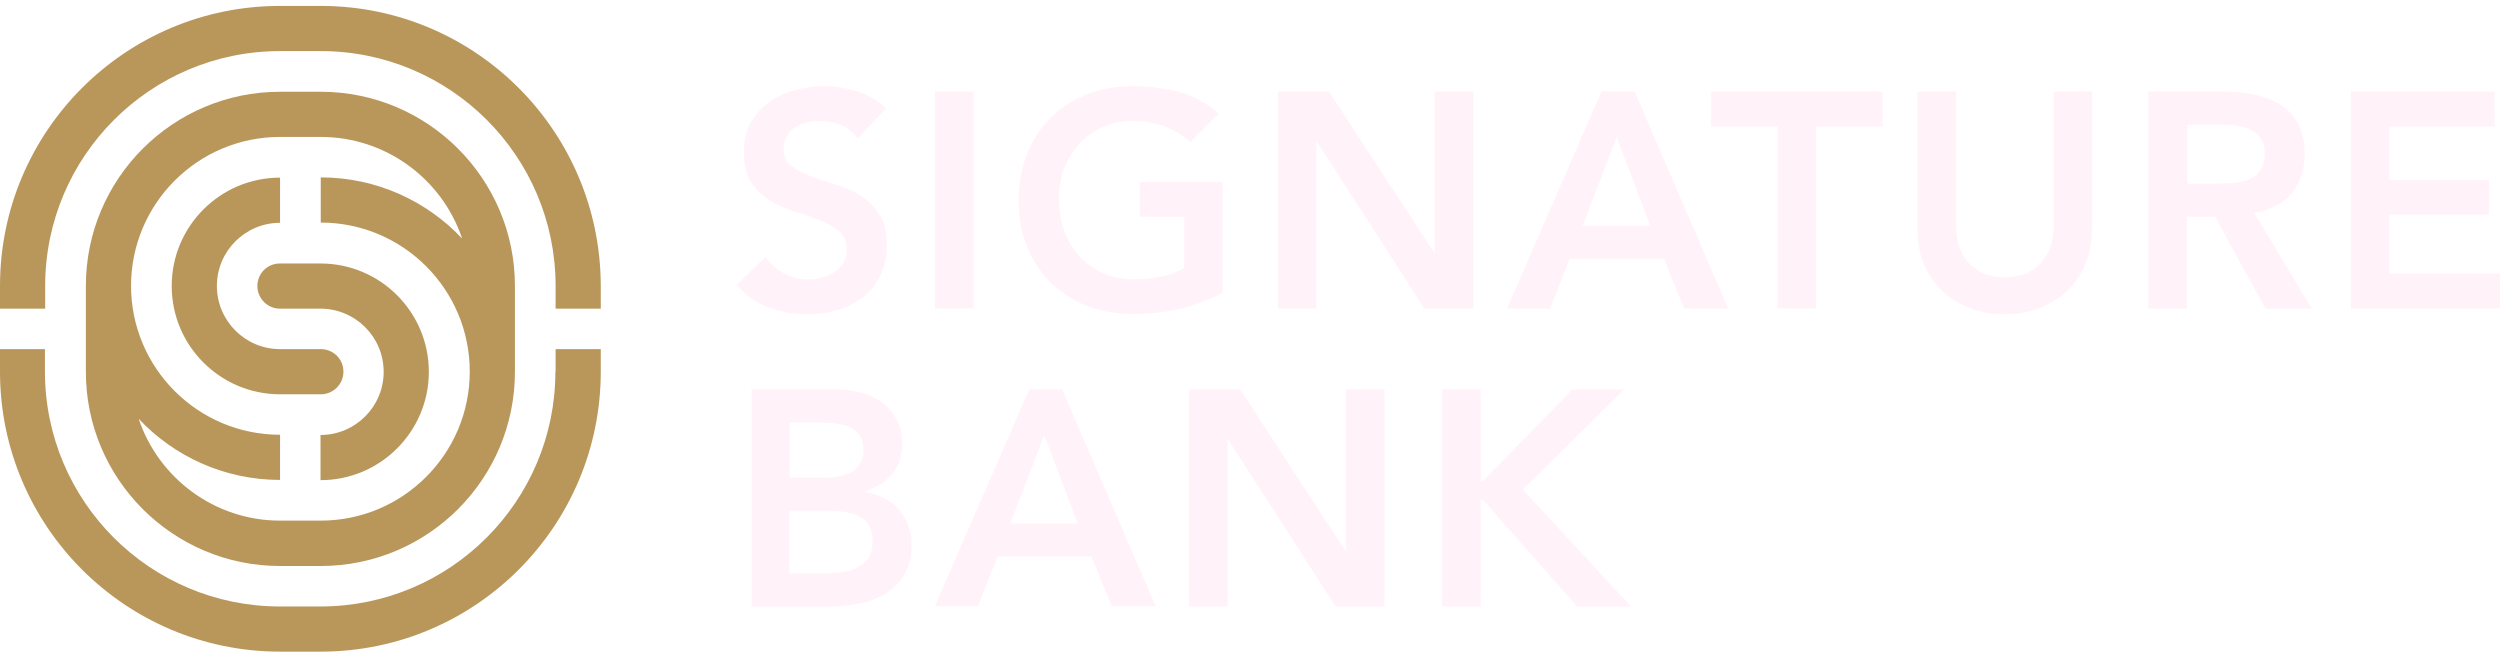
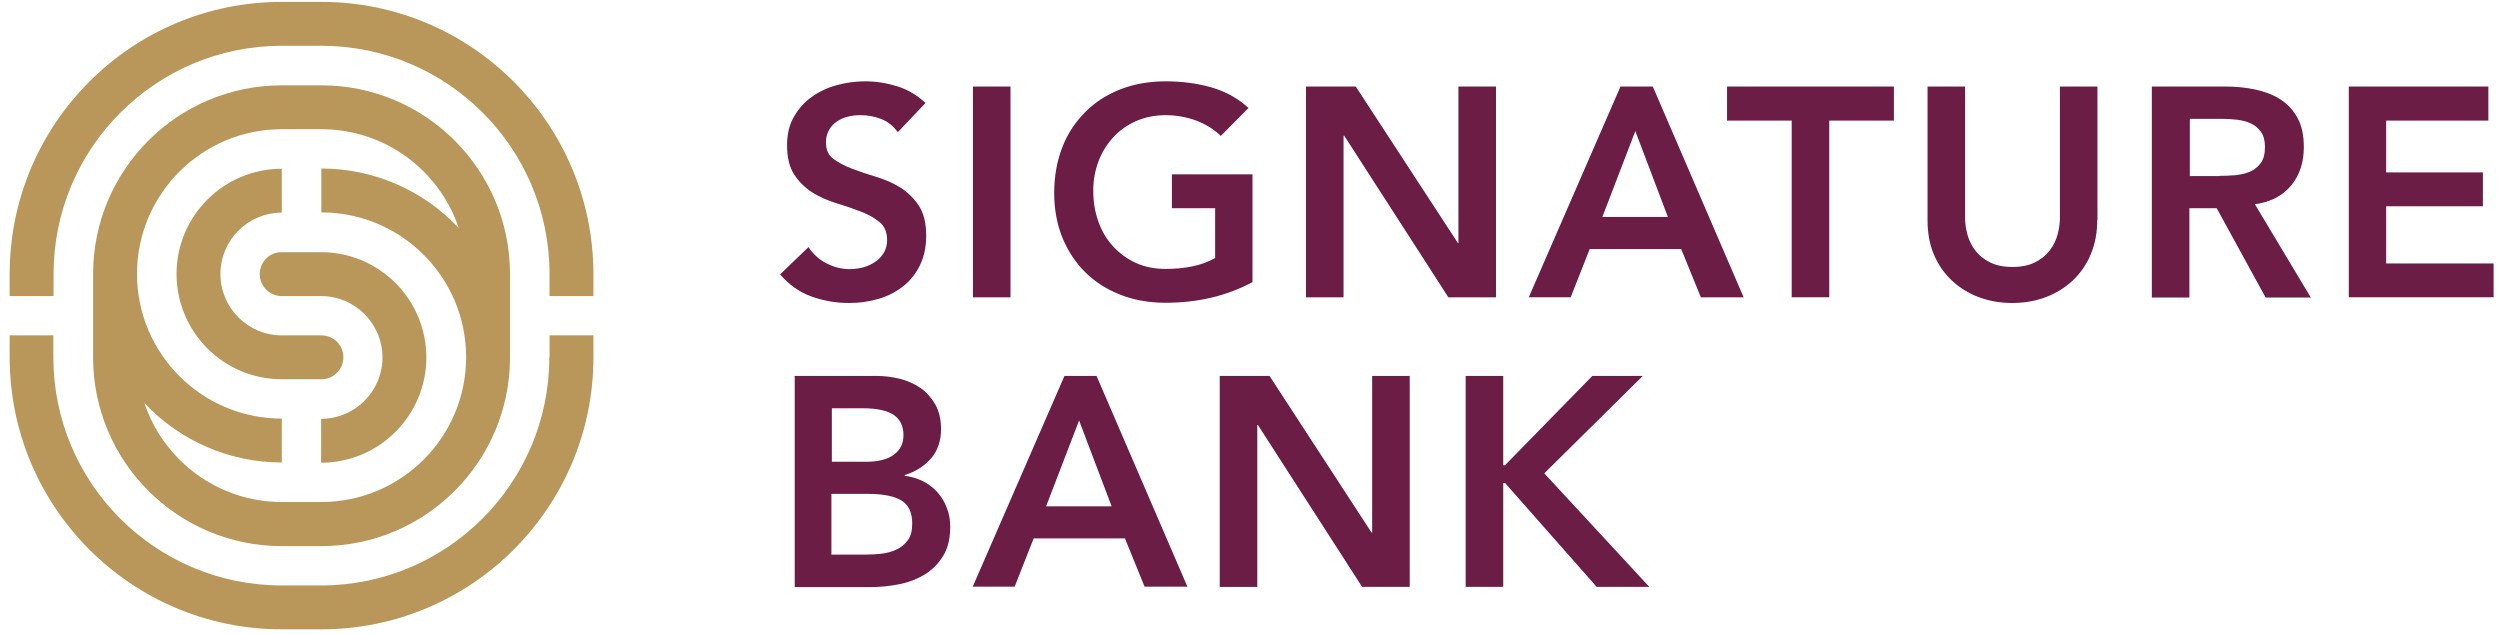
- <svg xmlns="http://www.w3.org/2000/svg" width="142" height="38" viewBox="0 0 142 38" fill="none" id="svg2037794045_9322">
-   <path d="M48.691 7.842C48.461 7.51 48.142 7.255 47.759 7.102C47.376 6.949 46.968 6.872 46.533 6.872C46.278 6.872 46.036 6.898 45.793 6.961C45.55 7.013 45.346 7.115 45.155 7.242C44.963 7.37 44.81 7.536 44.695 7.74C44.58 7.944 44.516 8.187 44.516 8.468C44.516 8.889 44.657 9.208 44.95 9.425C45.244 9.642 45.602 9.834 46.036 10C46.47 10.166 46.929 10.319 47.44 10.472C47.95 10.625 48.423 10.83 48.857 11.098C49.291 11.366 49.648 11.723 49.942 12.157C50.236 12.604 50.376 13.179 50.376 13.919C50.376 14.583 50.248 15.157 50.006 15.655C49.763 16.153 49.431 16.562 49.023 16.881C48.614 17.2 48.129 17.455 47.593 17.609C47.044 17.774 46.47 17.851 45.87 17.851C45.104 17.851 44.363 17.724 43.661 17.468C42.959 17.213 42.346 16.779 41.835 16.179L43.495 14.583C43.763 14.992 44.108 15.311 44.542 15.528C44.976 15.758 45.436 15.872 45.921 15.872C46.176 15.872 46.431 15.834 46.687 15.77C46.942 15.706 47.172 15.591 47.389 15.451C47.593 15.311 47.772 15.132 47.9 14.915C48.027 14.698 48.091 14.455 48.091 14.174C48.091 13.728 47.95 13.37 47.657 13.128C47.363 12.885 47.006 12.681 46.572 12.515C46.138 12.349 45.678 12.183 45.167 12.03C44.657 11.877 44.184 11.672 43.763 11.417C43.329 11.149 42.972 10.804 42.678 10.37C42.384 9.936 42.244 9.349 42.244 8.621C42.244 7.983 42.372 7.434 42.64 6.974C42.908 6.515 43.24 6.119 43.674 5.812C44.095 5.506 44.58 5.276 45.129 5.123C45.678 4.97 46.227 4.893 46.802 4.893C47.453 4.893 48.078 4.995 48.691 5.187C49.304 5.378 49.853 5.71 50.338 6.157L48.742 7.842H48.691Z" fill="#FFF3F9" />
-   <path d="M55.304 5.2H53.108V17.519H55.304V5.2Z" fill="#FFF3F9" />
-   <path d="M69.462 16.626C67.943 17.443 66.245 17.838 64.368 17.838C63.411 17.838 62.543 17.685 61.751 17.379C60.96 17.072 60.27 16.638 59.696 16.077C59.121 15.515 58.675 14.838 58.343 14.047C58.023 13.255 57.857 12.387 57.857 11.417C57.857 10.447 58.023 9.527 58.343 8.723C58.662 7.919 59.121 7.23 59.696 6.668C60.27 6.093 60.96 5.659 61.751 5.353C62.543 5.047 63.423 4.893 64.368 4.893C65.313 4.893 66.194 5.008 67.011 5.238C67.841 5.468 68.568 5.864 69.219 6.451L67.598 8.085C67.202 7.702 66.73 7.408 66.168 7.191C65.607 6.987 65.007 6.872 64.381 6.872C63.755 6.872 63.168 6.987 62.645 7.217C62.134 7.447 61.687 7.753 61.317 8.161C60.947 8.557 60.653 9.03 60.449 9.566C60.245 10.102 60.143 10.677 60.143 11.289C60.143 11.953 60.245 12.553 60.449 13.115C60.653 13.677 60.934 14.149 61.317 14.557C61.7 14.966 62.134 15.285 62.645 15.515C63.156 15.745 63.743 15.86 64.381 15.86C64.943 15.86 65.466 15.809 65.951 15.706C66.449 15.604 66.883 15.438 67.266 15.221V12.311H64.739V10.332H69.449V16.626H69.462Z" fill="#FFF3F9" />
-   <path d="M72.577 5.2H75.487L81.462 14.353H81.488V5.2H83.683V17.519H80.9L74.811 8.072H74.772V17.519H72.577V5.2Z" fill="#FFF3F9" />
-   <path d="M90.948 5.2H92.85L98.161 17.519H95.659L94.51 14.698H89.16L88.05 17.519H85.599L90.96 5.2H90.948ZM93.731 12.821L91.829 7.804L89.901 12.821H93.731Z" fill="#FFF3F9" />
-   <path d="M100.969 7.191H97.19V5.2H106.944V7.191H103.165V17.519H100.969V7.191Z" fill="#FFF3F9" />
-   <path d="M118.829 13C118.829 13.74 118.701 14.417 118.446 15.017C118.191 15.617 117.846 16.115 117.399 16.536C116.952 16.957 116.429 17.277 115.829 17.506C115.229 17.736 114.565 17.851 113.863 17.851C113.161 17.851 112.497 17.736 111.897 17.506C111.297 17.277 110.774 16.957 110.327 16.536C109.88 16.115 109.535 15.617 109.28 15.017C109.025 14.417 108.91 13.753 108.91 13V5.2H111.105V12.923C111.105 13.23 111.157 13.536 111.246 13.868C111.335 14.2 111.488 14.506 111.705 14.787C111.923 15.068 112.203 15.298 112.561 15.477C112.918 15.655 113.352 15.745 113.876 15.745C114.399 15.745 114.833 15.655 115.191 15.477C115.548 15.298 115.829 15.068 116.046 14.787C116.263 14.506 116.416 14.2 116.506 13.868C116.595 13.536 116.646 13.217 116.646 12.923V5.2H118.842V13H118.829Z" fill="#FFF3F9" />
-   <path d="M122.047 5.2H126.323C126.91 5.2 127.485 5.251 128.034 5.366C128.583 5.481 129.068 5.659 129.502 5.927C129.936 6.195 130.268 6.553 130.523 7.013C130.779 7.459 130.906 8.034 130.906 8.736C130.906 9.63 130.664 10.383 130.166 10.983C129.668 11.583 128.966 11.953 128.047 12.081L131.315 17.532H128.672L125.813 12.311H124.217V17.532H122.021V5.2H122.047ZM125.94 10.421C126.247 10.421 126.566 10.408 126.885 10.383C127.204 10.357 127.485 10.281 127.753 10.179C128.008 10.064 128.225 9.898 128.391 9.668C128.557 9.438 128.634 9.132 128.634 8.723C128.634 8.366 128.557 8.072 128.404 7.855C128.251 7.638 128.059 7.472 127.817 7.357C127.574 7.242 127.306 7.178 127.013 7.14C126.719 7.102 126.425 7.089 126.145 7.089H124.242V10.434H125.953L125.94 10.421Z" fill="#FFF3F9" />
-   <path d="M133.536 5.2H141.694V7.191H135.719V10.217H141.375V12.196H135.719V15.54H142V17.519H133.536V5.2Z" fill="#FFF3F9" />
-   <path d="M42.652 22.115H47.453C47.912 22.115 48.372 22.166 48.831 22.281C49.278 22.396 49.687 22.575 50.044 22.817C50.401 23.073 50.682 23.392 50.912 23.788C51.129 24.183 51.244 24.656 51.244 25.217C51.244 25.907 51.053 26.481 50.657 26.941C50.261 27.388 49.75 27.72 49.112 27.911V27.949C49.495 28 49.853 28.102 50.184 28.268C50.516 28.434 50.797 28.651 51.027 28.907C51.257 29.162 51.448 29.468 51.576 29.813C51.716 30.158 51.78 30.528 51.78 30.924C51.78 31.601 51.653 32.162 51.385 32.609C51.116 33.056 50.772 33.413 50.338 33.694C49.904 33.962 49.406 34.166 48.844 34.281C48.282 34.396 47.708 34.46 47.133 34.46H42.691V22.141L42.652 22.115ZM44.848 27.132H46.852C47.58 27.132 48.129 26.992 48.499 26.711C48.87 26.43 49.048 26.047 49.048 25.588C49.048 25.051 48.857 24.656 48.487 24.4C48.104 24.145 47.504 24.005 46.674 24.005H44.861V27.132H44.848ZM44.848 32.558H46.865C47.146 32.558 47.44 32.545 47.759 32.507C48.078 32.469 48.372 32.392 48.64 32.264C48.908 32.137 49.125 31.958 49.304 31.715C49.482 31.473 49.559 31.154 49.559 30.745C49.559 30.094 49.342 29.647 48.921 29.392C48.499 29.137 47.836 29.009 46.942 29.009H44.835V32.558H44.848Z" fill="#FFF3F9" />
-   <path d="M58.431 22.115H60.334L65.644 34.435H63.142L61.993 31.613H56.657L55.546 34.435H53.095L58.457 22.115H58.431ZM61.215 29.737L59.312 24.719L57.385 29.737H61.215Z" fill="#FFF3F9" />
-   <path d="M67.534 22.115H70.445L76.407 31.269H76.445V22.115H78.641V34.447H75.858L69.768 24.988H69.73V34.447H67.534V22.115Z" fill="#FFF3F9" />
-   <path d="M81.909 22.115H84.105V27.337H84.207L89.314 22.115H92.263L86.505 27.809L92.646 34.447H89.569L84.22 28.383H84.105V34.447H81.909V22.115Z" fill="#FFF3F9" />
-   <path d="M14.618 16.243C14.618 16.945 15.192 17.532 15.894 17.532H18.205C20.184 17.532 21.792 19.14 21.792 21.119C21.792 23.098 20.184 24.707 18.205 24.707V27.273C21.601 27.273 24.358 24.515 24.358 21.119C24.358 17.724 21.601 14.966 18.205 14.966H15.894C15.179 14.966 14.618 15.54 14.618 16.255" fill="#B9975B" />
-   <path d="M15.907 22.396H18.218C18.932 22.396 19.507 21.822 19.507 21.107C19.507 20.392 18.932 19.83 18.218 19.83H15.907C13.928 19.83 12.319 18.221 12.319 16.243C12.319 14.264 13.928 12.655 15.907 12.655V10.089C12.511 10.089 9.753 12.847 9.753 16.243C9.753 19.639 12.511 22.396 15.907 22.396Z" fill="#B9975B" />
-   <path d="M31.546 21.107C31.546 28.473 25.571 34.447 18.205 34.447H15.894C8.528 34.447 2.553 28.473 2.553 21.107V19.83H0V21.107C0 29.89 7.124 37.013 15.907 37.013H18.218C27.001 37.013 34.124 29.89 34.124 21.107V19.83H31.558V21.107H31.546Z" fill="#B9975B" />
-   <path d="M18.218 0.336H15.907C7.124 0.336 0 7.459 0 16.243V17.532H2.566V16.243C2.566 8.876 8.541 2.902 15.907 2.902H18.218C25.584 2.902 31.558 8.876 31.558 16.243V17.532H34.124V16.243C34.112 7.459 27.001 0.336 18.218 0.336Z" fill="#B9975B" />
-   <path d="M4.877 16.242V21.119C4.877 27.209 9.818 32.149 15.907 32.149H18.218C24.307 32.149 29.248 27.209 29.248 21.119V16.242C29.248 10.153 24.307 5.212 18.218 5.212H15.907C9.818 5.212 4.877 10.153 4.877 16.242ZM7.443 16.242C7.443 11.57 11.235 7.778 15.907 7.778H18.218C21.946 7.778 25.124 10.191 26.248 13.549C24.244 11.417 21.384 10.076 18.218 10.076V12.642C22.89 12.642 26.682 16.434 26.682 21.107C26.682 25.779 22.89 29.571 18.218 29.571H15.907C12.179 29.571 9 27.145 7.877 23.787C9.881 25.919 12.741 27.26 15.907 27.26V24.694C11.235 24.694 7.443 20.902 7.443 16.23V16.242Z" fill="#B9975B" />
+ <svg xmlns="http://www.w3.org/2000/svg" width="233" height="59" fill="none">
+   <path fill="#6C1D45" d="M83.635 12.28a3.272 3.272 0 0 0-1.486-1.18 5.213 5.213 0 0 0-1.954-.366c-.407 0-.794.04-1.181.142a2.879 2.879 0 0 0-1.018.448c-.305.203-.55.468-.733.794a2.332 2.332 0 0 0-.285 1.16c0 .672.224 1.18.693 1.527.468.345 1.038.65 1.73.915a31.9 31.9 0 0 0 2.239.754c.814.244 1.567.57 2.26.997a5.703 5.703 0 0 1 1.73 1.69c.467.712.691 1.628.691 2.808 0 1.059-.203 1.975-.59 2.768a5.508 5.508 0 0 1-1.567 1.955 6.708 6.708 0 0 1-2.28 1.16 9.44 9.44 0 0 1-2.748.386 10.25 10.25 0 0 1-3.521-.61c-1.12-.407-2.097-1.1-2.91-2.056l2.645-2.544c.428.651.977 1.16 1.67 1.506.691.366 1.424.55 2.198.55.407 0 .814-.062 1.22-.163a3.717 3.717 0 0 0 1.12-.51c.326-.223.61-.508.814-.854.204-.346.306-.733.306-1.18 0-.713-.224-1.283-.692-1.67-.468-.387-1.038-.712-1.73-.977a31.58 31.58 0 0 0-2.24-.773 9.686 9.686 0 0 1-2.238-.977 5.635 5.635 0 0 1-1.73-1.67c-.469-.691-.693-1.628-.693-2.788 0-1.018.204-1.893.631-2.626.428-.732.957-1.363 1.65-1.852a7.191 7.191 0 0 1 2.32-1.099 9.801 9.801 0 0 1 2.666-.366c1.038 0 2.035.162 3.013.468.977.305 1.852.834 2.625 1.547l-2.544 2.687h-.081zM94.18 8.066h-3.501V27.71h3.5V8.066zm22.572 18.218c-2.422 1.303-5.129 1.934-8.121 1.934-1.527 0-2.911-.244-4.173-.733-1.262-.488-2.361-1.18-3.277-2.076-.916-.895-1.628-1.974-2.157-3.236-.51-1.262-.774-2.646-.774-4.193 0-1.547.265-3.013.773-4.295a9.383 9.383 0 0 1 2.158-3.277c.916-.916 2.015-1.608 3.277-2.097 1.262-.488 2.667-.732 4.173-.732 1.506 0 2.91.183 4.213.55a8.566 8.566 0 0 1 3.521 1.933l-2.585 2.605c-.631-.61-1.384-1.079-2.279-1.425a8.315 8.315 0 0 0-2.85-.508c-.997 0-1.934.183-2.768.55-.814.365-1.527.854-2.117 1.505a6.81 6.81 0 0 0-1.384 2.24 7.646 7.646 0 0 0-.489 2.747c0 1.059.163 2.015.489 2.91.326.896.773 1.65 1.384 2.301a6.555 6.555 0 0 0 2.117 1.527c.814.366 1.75.55 2.768.55.896 0 1.73-.082 2.504-.245a7.1 7.1 0 0 0 2.096-.774v-4.64h-4.03V16.25h7.511v10.034h.02zm4.966-18.218h4.641l9.525 14.595h.041V8.066h3.501V27.71h-4.437l-9.709-15.063h-.061V27.71h-3.501V8.066zm29.291 0h3.033l8.467 19.643h-3.989l-1.832-4.499h-8.529l-1.77 4.498h-3.909l8.549-19.642h-.02zm4.437 12.152-3.033-8-3.073 8h6.106zm11.54-8.976h-6.025V8.066h15.551v3.176h-6.025v16.466h-3.501V11.242zm28.477 9.261c0 1.18-.204 2.26-.611 3.216a7.048 7.048 0 0 1-1.669 2.422 7.51 7.51 0 0 1-2.503 1.547c-.957.367-2.015.55-3.135.55-1.119 0-2.178-.183-3.135-.55a7.51 7.51 0 0 1-2.503-1.547 7.048 7.048 0 0 1-1.669-2.422c-.407-.957-.591-2.015-.591-3.216V8.066h3.501v12.315c0 .488.082.977.224 1.506.143.53.387 1.018.733 1.466.346.447.794.814 1.364 1.099.57.285 1.262.427 2.096.427.835 0 1.527-.142 2.097-.427a3.873 3.873 0 0 0 1.364-1.1 4.12 4.12 0 0 0 .732-1.465 5.85 5.85 0 0 0 .224-1.506V8.066h3.501v12.437h-.02zm5.128-12.437h6.819c.937 0 1.852.082 2.728.265.875.183 1.648.468 2.341.896a4.592 4.592 0 0 1 1.628 1.73c.407.712.61 1.628.61 2.748 0 1.424-.386 2.625-1.18 3.582-.794.957-1.913 1.547-3.379 1.75l5.211 8.692h-4.214l-4.559-8.325h-2.544v8.325h-3.501V8.066h.04zm6.209 8.325c.488 0 .997-.02 1.506-.06a4.93 4.93 0 0 0 1.384-.326 2.487 2.487 0 0 0 1.018-.814c.264-.367.386-.855.386-1.507 0-.57-.122-1.038-.366-1.384a2.365 2.365 0 0 0-.936-.794c-.387-.183-.814-.285-1.283-.346a10.72 10.72 0 0 0-1.384-.081h-3.033v5.333h2.728l-.02-.02zm12.109-8.325h13.007v3.176h-9.526v4.824h9.017v3.155h-9.017v5.332h10.014v3.155h-13.495V8.067zM74.007 35.037h7.653c.733 0 1.466.081 2.198.264a6.157 6.157 0 0 1 1.934.855c.57.407 1.018.916 1.384 1.547.346.631.53 1.384.53 2.28 0 1.099-.306 2.015-.937 2.748-.63.712-1.445 1.241-2.463 1.547v.06c.61.082 1.18.245 1.71.51a4.506 4.506 0 0 1 2.219 2.462c.224.55.325 1.14.325 1.771 0 1.079-.203 1.975-.63 2.687a5.218 5.218 0 0 1-1.67 1.73 7.282 7.282 0 0 1-2.381.936c-.896.184-1.812.285-2.728.285h-7.083V35.077l-.061-.04zm3.5 7.999h3.197c1.16 0 2.035-.224 2.625-.672.59-.448.875-1.058.875-1.791 0-.855-.305-1.486-.895-1.893-.61-.407-1.567-.63-2.89-.63h-2.89v4.986h-.021zm0 8.65h3.217c.448 0 .916-.02 1.425-.08a4.477 4.477 0 0 0 1.404-.388 2.754 2.754 0 0 0 1.059-.875c.285-.387.407-.895.407-1.547 0-1.038-.346-1.75-1.018-2.157-.672-.407-1.73-.611-3.155-.611h-3.359v5.659h.02zm21.659-16.649h3.033l8.468 19.642h-3.99l-1.832-4.499h-8.508l-1.77 4.499h-3.909l8.55-19.642h-.042zm4.438 12.151-3.033-8-3.074 8h6.107zm10.075-12.151h4.641l9.505 14.594h.061V35.037h3.501v19.662h-4.437l-9.709-15.083h-.061V54.7h-3.501V35.037zm22.921 0h3.501v8.325h.162l8.142-8.325h4.702l-9.18 9.078 9.791 10.584h-4.906l-8.528-9.668h-.183v9.668H136.6V35.037z" />
+   <path fill="#B9975B" d="M24.206 25.538c0 1.12.916 2.056 2.035 2.056h3.685a5.725 5.725 0 0 1 5.72 5.72 5.725 5.725 0 0 1-5.72 5.719v4.091c5.414 0 9.81-4.396 9.81-9.81 0-5.415-4.396-9.812-9.81-9.812h-3.684c-1.14 0-2.036.916-2.036 2.056" />
+   <path fill="#B9975B" d="M26.263 35.348h3.684a2.05 2.05 0 0 0 2.056-2.056c0-1.14-.916-2.036-2.056-2.036h-3.684a5.725 5.725 0 0 1-5.72-5.72 5.725 5.725 0 0 1 5.72-5.719v-4.09c-5.414 0-9.81 4.396-9.81 9.81 0 5.414 4.396 9.81 9.81 9.81z" />
+   <path fill="#B9975B" d="M51.196 33.292c0 11.744-9.526 21.27-21.27 21.27h-3.684c-11.745 0-21.27-9.526-21.27-21.27v-2.036H.9v2.036c0 14.004 11.358 25.361 25.362 25.361h3.684c14.004 0 25.362-11.357 25.362-25.361v-2.036h-4.091v2.036h-.02zM29.946.175h-3.684C12.258.175.9 11.533.9 25.537v2.056h4.092v-2.056c0-11.745 9.526-21.27 21.27-21.27h3.684c11.745 0 21.27 9.525 21.27 21.27v2.056h4.092v-2.056C55.288 11.533 43.95.175 29.946.175z" />
+   <path fill="#B9975B" d="M8.677 25.537v7.776c0 9.709 7.877 17.586 17.586 17.586h3.684c9.71 0 17.586-7.877 17.586-17.586v-7.776c0-9.709-7.877-17.586-17.586-17.586h-3.684c-9.71 0-17.586 7.877-17.586 17.586zm4.091 0c0-7.45 6.045-13.495 13.495-13.495h3.684c5.944 0 11.012 3.847 12.803 9.2a17.54 17.54 0 0 0-12.803-5.536v4.091c7.45 0 13.495 6.046 13.495 13.495 0 7.45-6.045 13.495-13.495 13.495h-3.684c-5.944 0-11.012-3.867-12.803-9.22a17.54 17.54 0 0 0 12.803 5.536v-4.09c-7.45 0-13.495-6.046-13.495-13.496v.02z" />
</svg>
